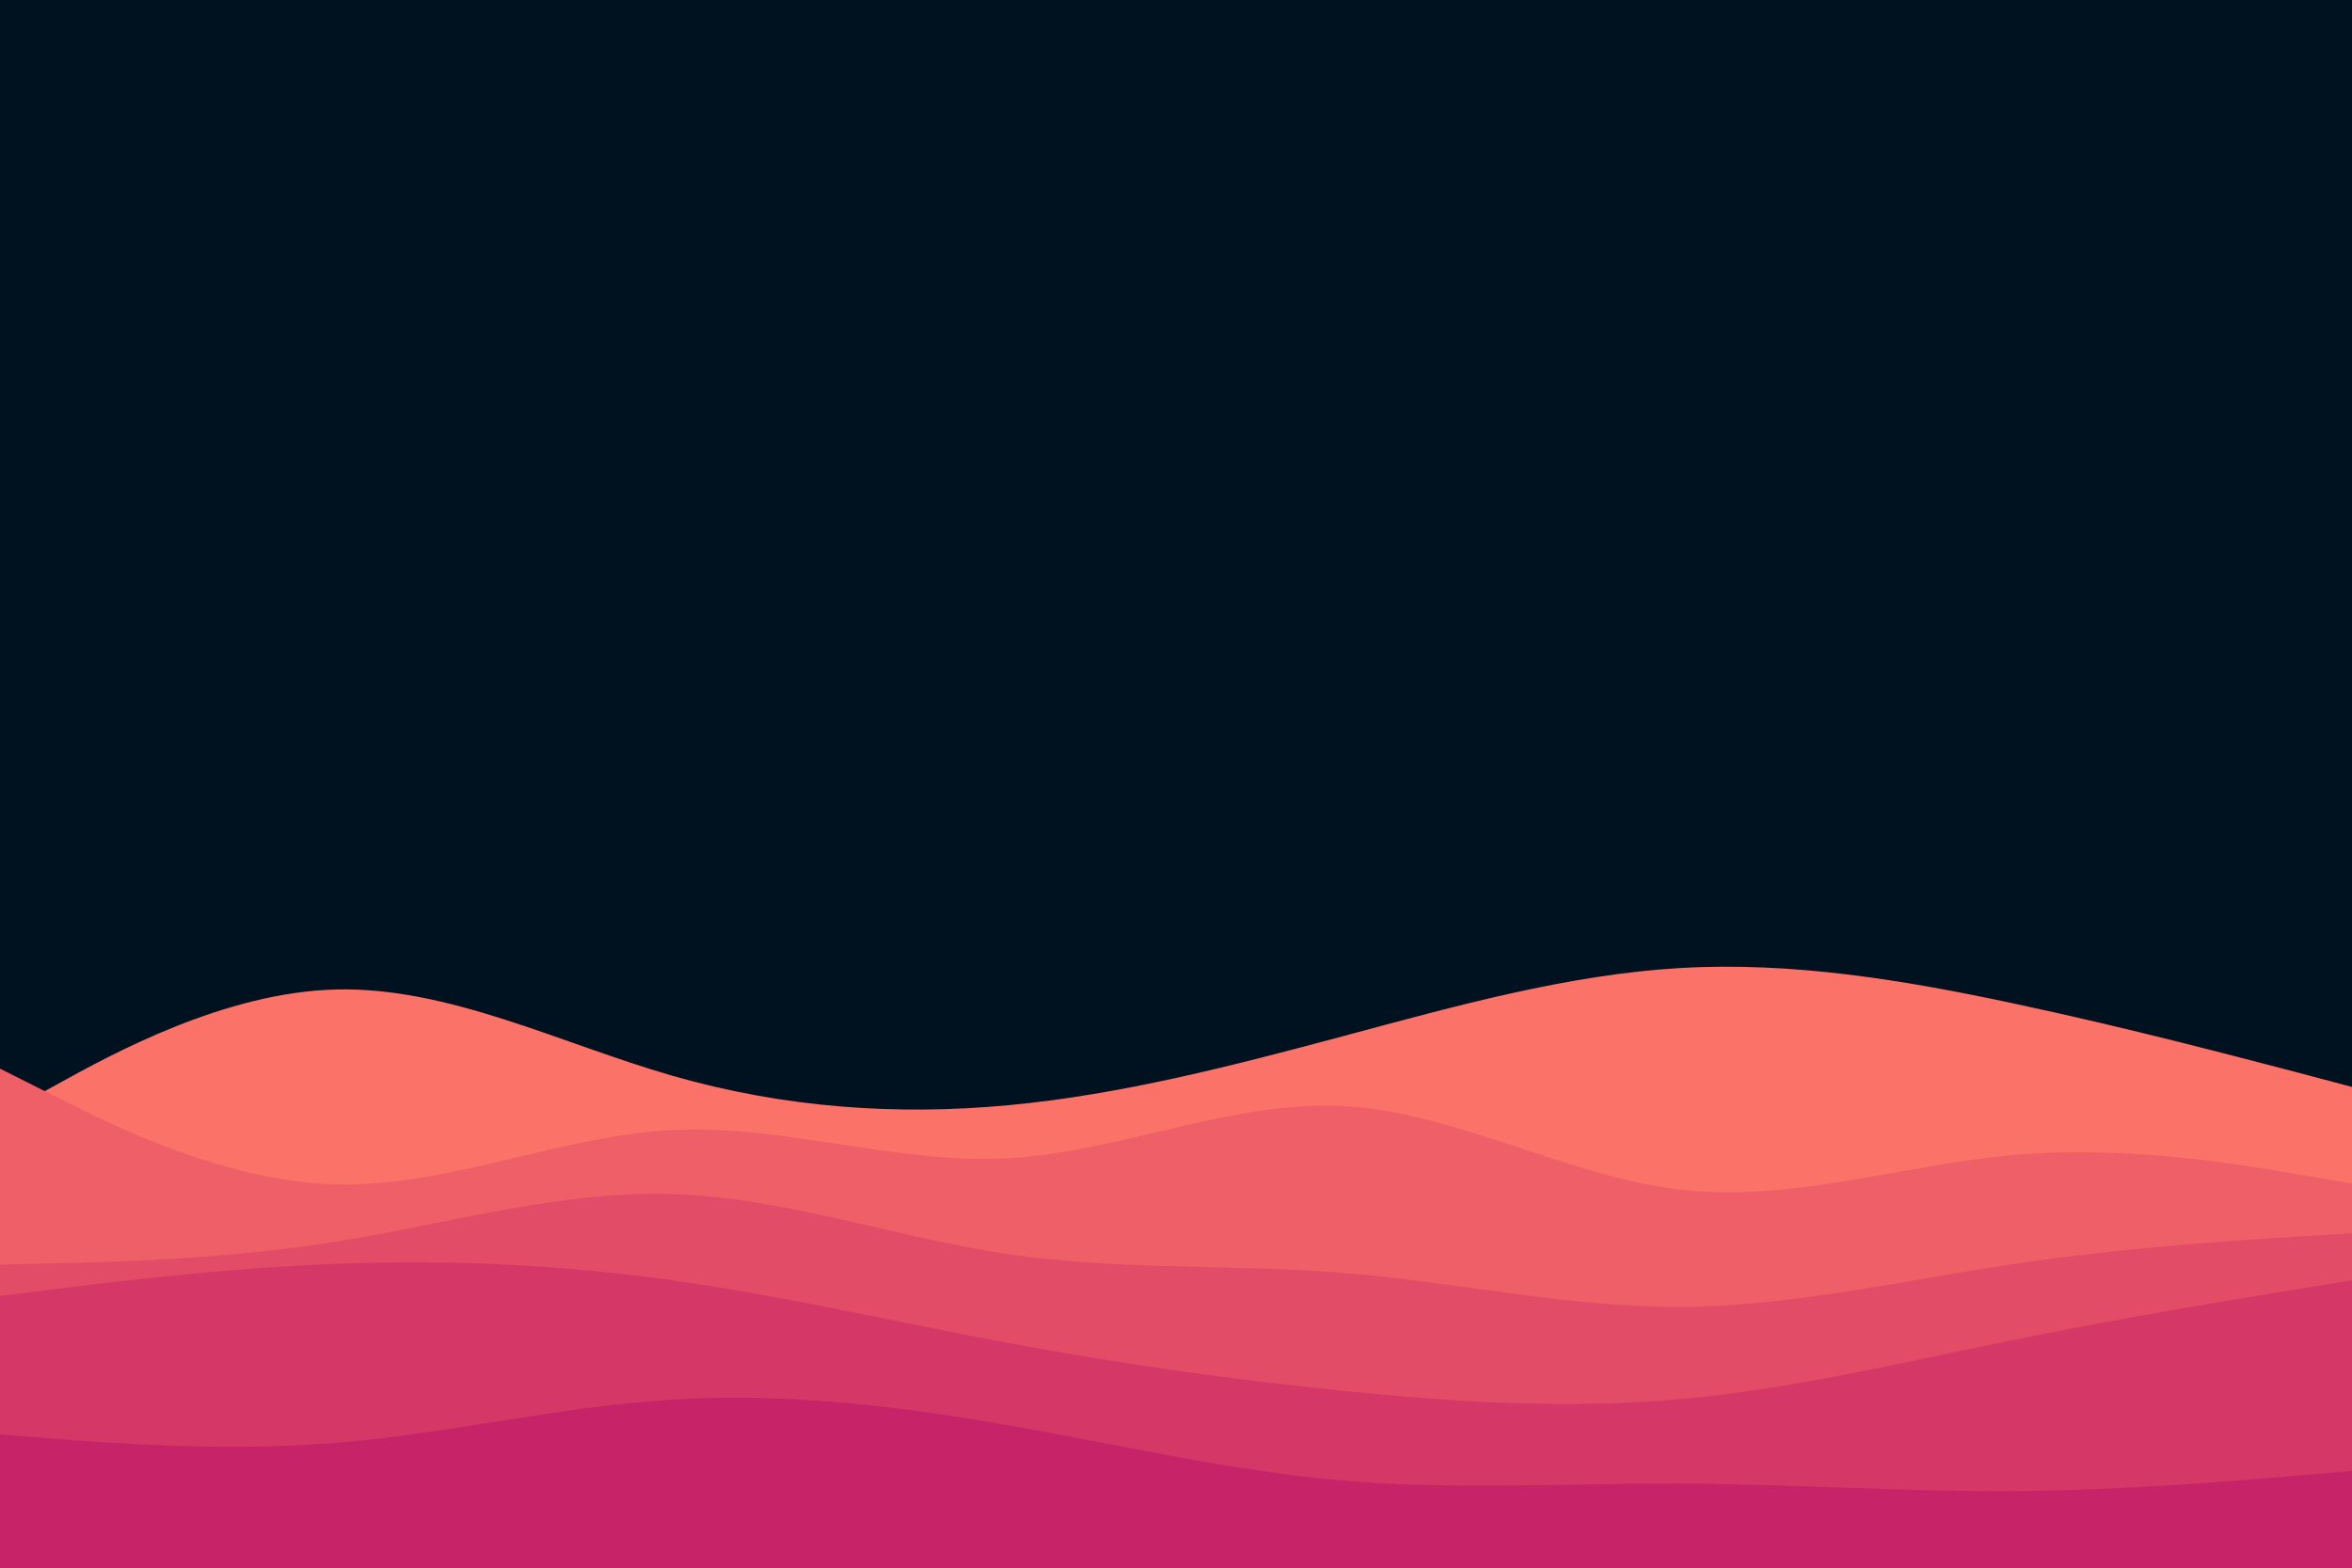
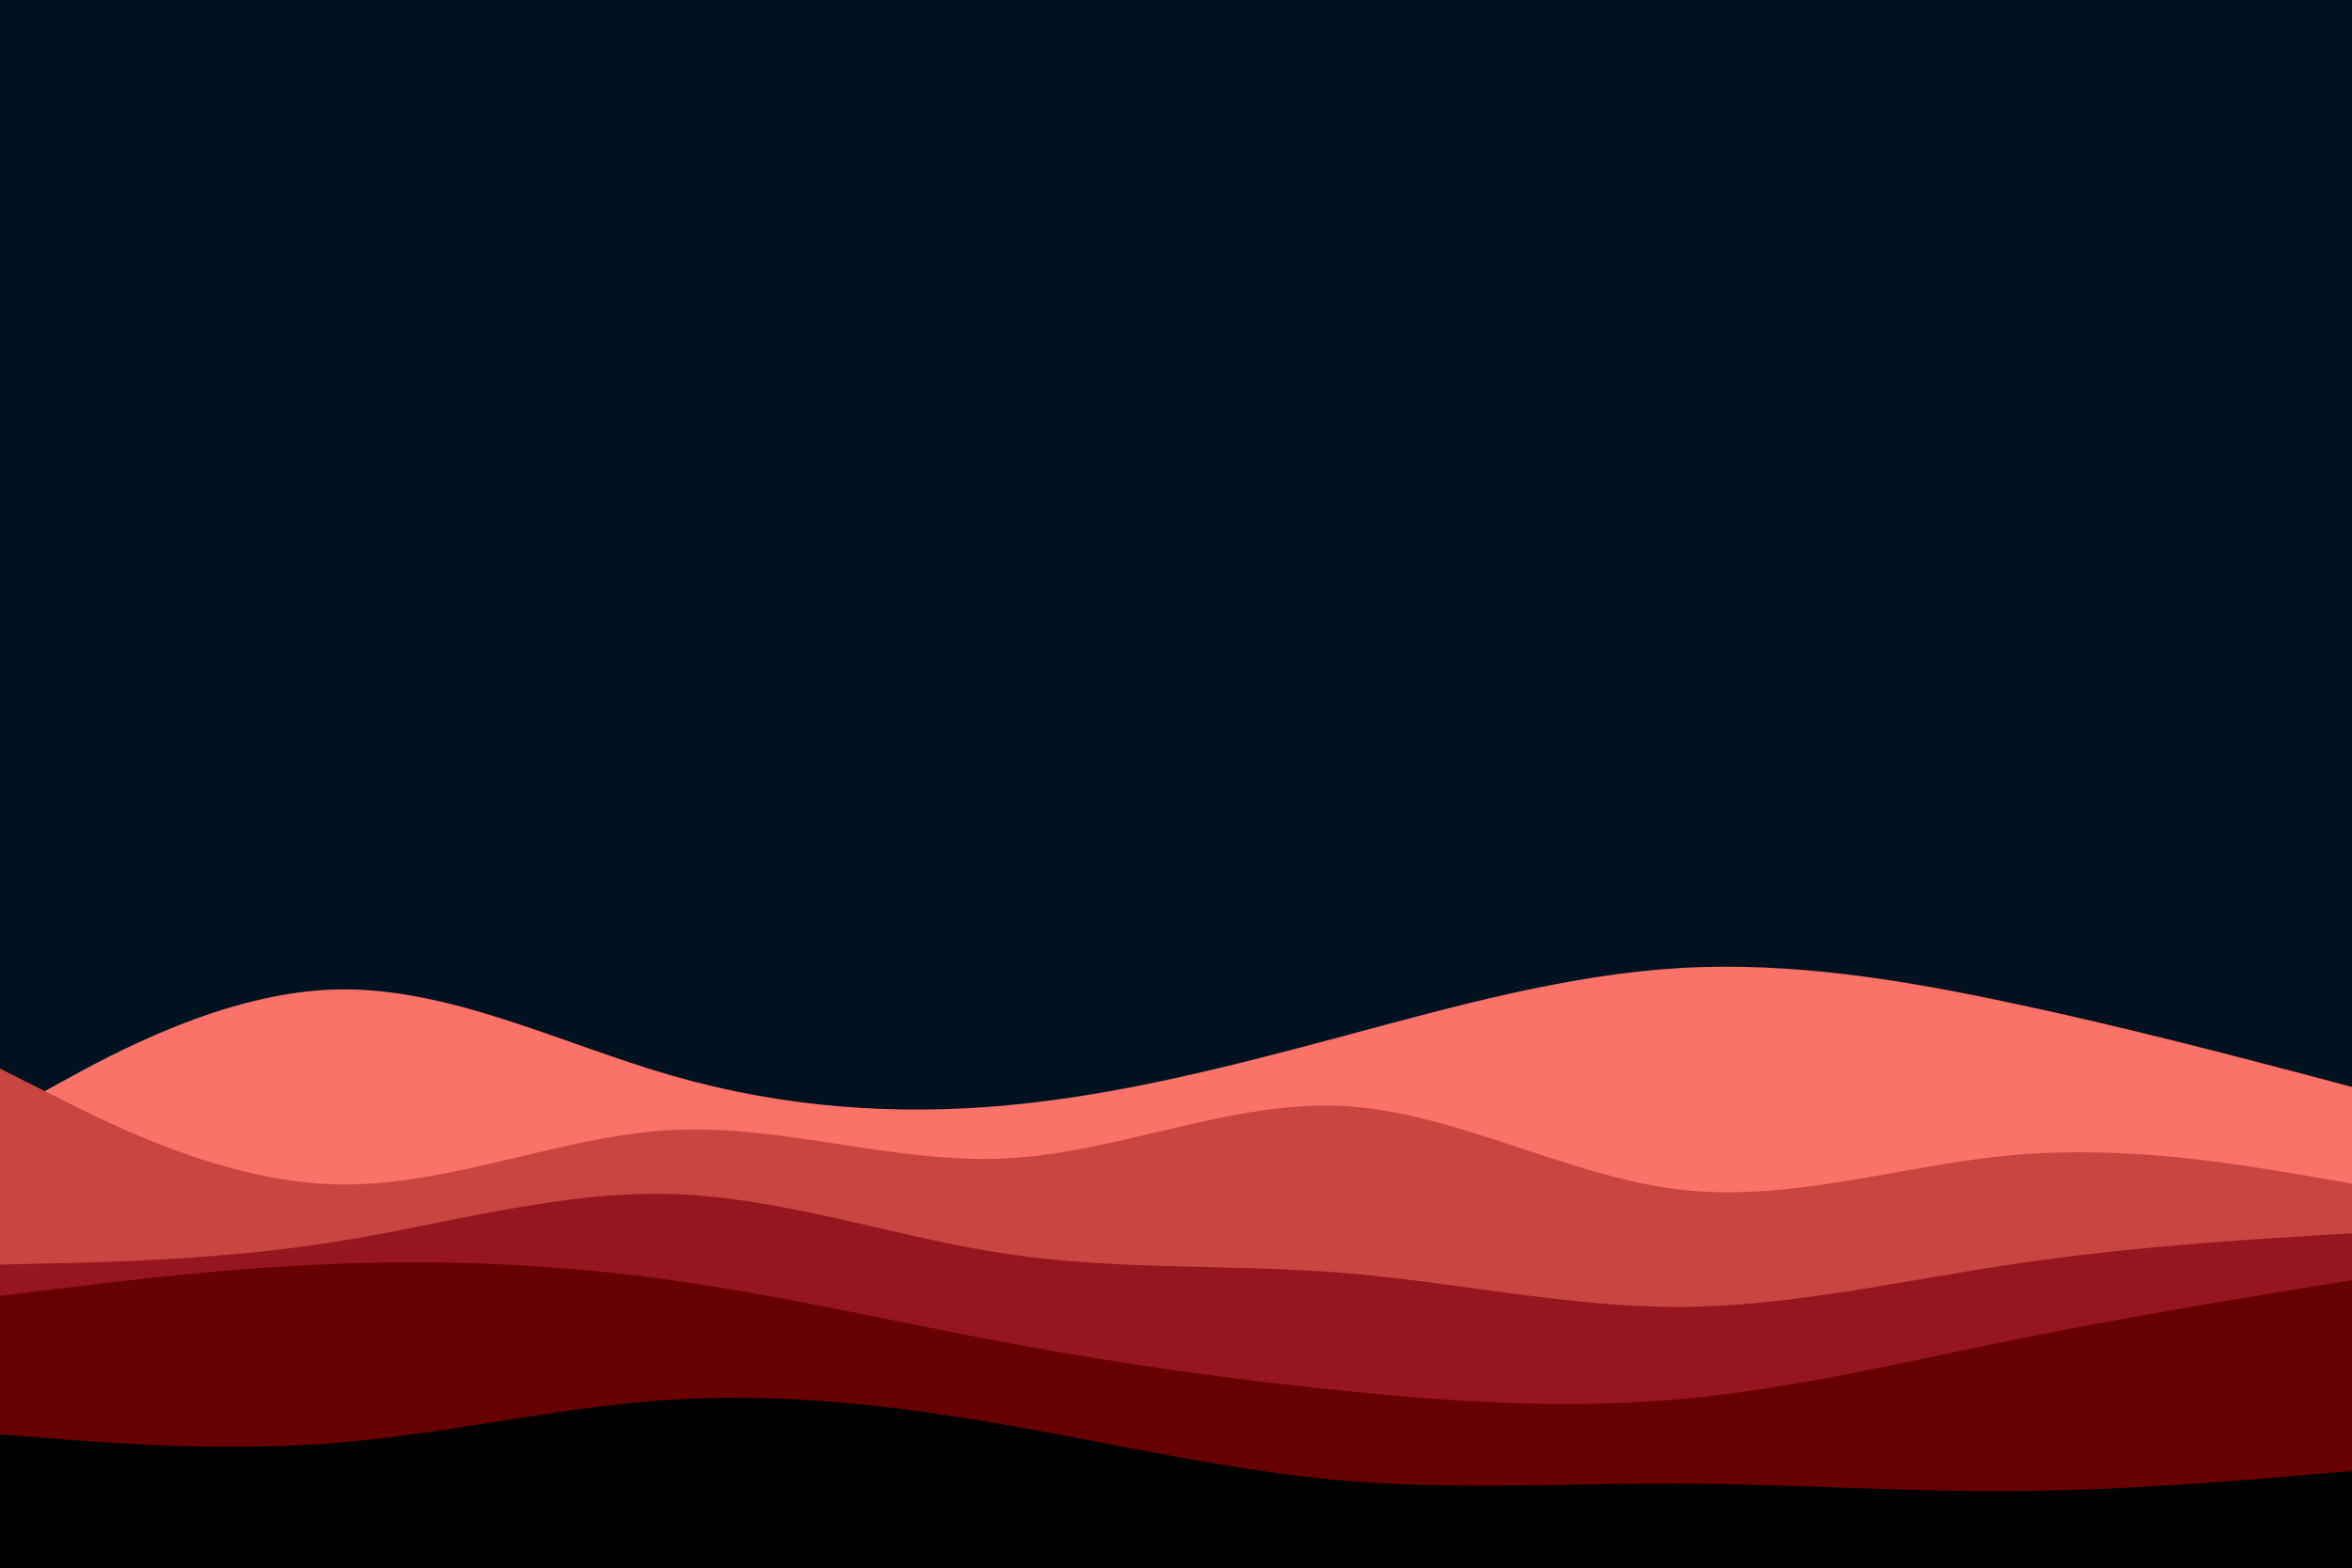
<svg xmlns="http://www.w3.org/2000/svg" id="visual" viewBox="0 0 900 600" width="900" height="600" version="1.1">
  <rect x="0" y="0" width="900" height="600" fill="#001220" />
  <path d="M0 427L21.5 415.2C43 403.3 86 379.7 128.8 378.7C171.7 377.7 214.3 399.3 257.2 411.7C300 424 343 427 385.8 423C428.7 419 471.3 408 514.2 396.5C557 385 600 373 642.8 370.5C685.7 368 728.3 375 771.2 384.2C814 393.3 857 404.7 878.5 410.3L900 416L900 601L878.5 601C857 601 814 601 771.2 601C728.3 601 685.7 601 642.8 601C600 601 557 601 514.2 601C471.3 601 428.7 601 385.8 601C343 601 300 601 257.2 601C214.3 601 171.7 601 128.8 601C86 601 43 601 21.5 601L0 601Z" fill="#fa7268" />
-   <path d="M0 409L21.5 419.8C43 430.7 86 452.3 128.8 453.3C171.7 454.3 214.3 434.7 257.2 432.5C300 430.3 343 445.7 385.8 443.3C428.7 441 471.3 421 514.2 423.3C557 425.7 600 450.3 642.8 455.3C685.7 460.3 728.3 445.7 771.2 442C814 438.3 857 445.7 878.5 449.3L900 453L900 601L878.5 601C857 601 814 601 771.2 601C728.3 601 685.7 601 642.8 601C600 601 557 601 514.2 601C471.3 601 428.7 601 385.8 601C343 601 300 601 257.2 601C214.3 601 171.7 601 128.8 601C86 601 43 601 21.5 601L0 601Z" fill="#ef5f67" />
-   <path d="M0 484L21.5 483.5C43 483 86 482 128.8 475.2C171.7 468.3 214.3 455.7 257.2 457C300 458.3 343 473.7 385.8 480C428.7 486.3 471.3 483.7 514.2 487.2C557 490.7 600 500.3 642.8 500.2C685.7 500 728.3 490 771.2 483.7C814 477.3 857 474.7 878.5 473.3L900 472L900 601L878.5 601C857 601 814 601 771.2 601C728.3 601 685.7 601 642.8 601C600 601 557 601 514.2 601C471.3 601 428.7 601 385.8 601C343 601 300 601 257.2 601C214.3 601 171.7 601 128.8 601C86 601 43 601 21.5 601L0 601Z" fill="#e34c67" />
-   <path d="M0 496L21.5 493.3C43 490.7 86 485.3 128.8 483.7C171.7 482 214.3 484 257.2 490C300 496 343 506 385.8 514C428.7 522 471.3 528 514.2 532.3C557 536.7 600 539.3 642.8 535.5C685.7 531.7 728.3 521.3 771.2 512.7C814 504 857 497 878.5 493.5L900 490L900 601L878.5 601C857 601 814 601 771.2 601C728.3 601 685.7 601 642.8 601C600 601 557 601 514.2 601C471.3 601 428.7 601 385.8 601C343 601 300 601 257.2 601C214.3 601 171.7 601 128.8 601C86 601 43 601 21.5 601L0 601Z" fill="#d53867" />
-   <path d="M0 549L21.5 550.7C43 552.3 86 555.7 128.8 552.2C171.7 548.7 214.3 538.3 257.2 535.7C300 533 343 538 385.8 545.5C428.7 553 471.3 563 514.2 566.7C557 570.3 600 567.7 642.8 567.8C685.7 568 728.3 571 771.2 570.7C814 570.3 857 566.7 878.5 564.8L900 563L900 601L878.5 601C857 601 814 601 771.2 601C728.3 601 685.7 601 642.8 601C600 601 557 601 514.2 601C471.3 601 428.7 601 385.8 601C343 601 300 601 257.2 601C214.3 601 171.7 601 128.8 601C86 601 43 601 21.5 601L0 601Z" fill="#c62368" />
+   <path d="M0 409L21.5 419.8C43 430.7 86 452.3 128.8 453.3C171.7 454.3 214.3 434.7 257.2 432.5C300 430.3 343 445.7 385.8 443.3C428.7 441 471.3 421 514.2 423.3C557 425.7 600 450.3 642.8 455.3C685.7 460.3 728.3 445.7 771.2 442C814 438.3 857 445.7 878.5 449.3L900 453L900 601L878.5 601C857 601 814 601 771.2 601C728.3 601 685.7 601 642.8 601C600 601 557 601 514.2 601C471.3 601 428.7 601 385.8 601C343 601 300 601 257.2 601C214.3 601 171.7 601 128.8 601C86 601 43 601 21.5 601L0 601Z" fill="#c84641" />
+   <path d="M0 484L21.5 483.5C43 483 86 482 128.8 475.2C171.7 468.3 214.3 455.7 257.2 457C300 458.3 343 473.7 385.8 480C428.7 486.3 471.3 483.7 514.2 487.2C557 490.7 600 500.3 642.8 500.2C685.7 500 728.3 490 771.2 483.7C814 477.3 857 474.7 878.5 473.3L900 472L900 601L878.5 601C857 601 814 601 771.2 601C728.3 601 685.7 601 642.8 601C600 601 557 601 514.2 601C471.3 601 428.7 601 385.8 601C343 601 300 601 257.2 601C214.3 601 171.7 601 128.8 601C86 601 43 601 21.5 601L0 601Z" fill="#97151e" />
+   <path d="M0 496L21.5 493.3C43 490.7 86 485.3 128.8 483.7C171.7 482 214.3 484 257.2 490C300 496 343 506 385.8 514C428.7 522 471.3 528 514.2 532.3C557 536.7 600 539.3 642.8 535.5C685.7 531.7 728.3 521.3 771.2 512.7C814 504 857 497 878.5 493.5L900 490L900 601L878.5 601C857 601 814 601 771.2 601C728.3 601 685.7 601 642.8 601C600 601 557 601 514.2 601C471.3 601 428.7 601 385.8 601C343 601 300 601 257.2 601C214.3 601 171.7 601 128.8 601C86 601 43 601 21.5 601L0 601Z" fill="#670000" />
+   <path d="M0 549L21.5 550.7C43 552.3 86 555.7 128.8 552.2C171.7 548.7 214.3 538.3 257.2 535.7C300 533 343 538 385.8 545.5C428.7 553 471.3 563 514.2 566.7C557 570.3 600 567.7 642.8 567.8C685.7 568 728.3 571 771.2 570.7C814 570.3 857 566.7 878.5 564.8L900 563L900 601L878.5 601C857 601 814 601 771.2 601C728.3 601 685.7 601 642.8 601C600 601 557 601 514.2 601C471.3 601 428.7 601 385.8 601C343 601 300 601 257.2 601C214.3 601 171.7 601 128.8 601C86 601 43 601 21.5 601L0 601Z" fill="#000000" />
</svg>
